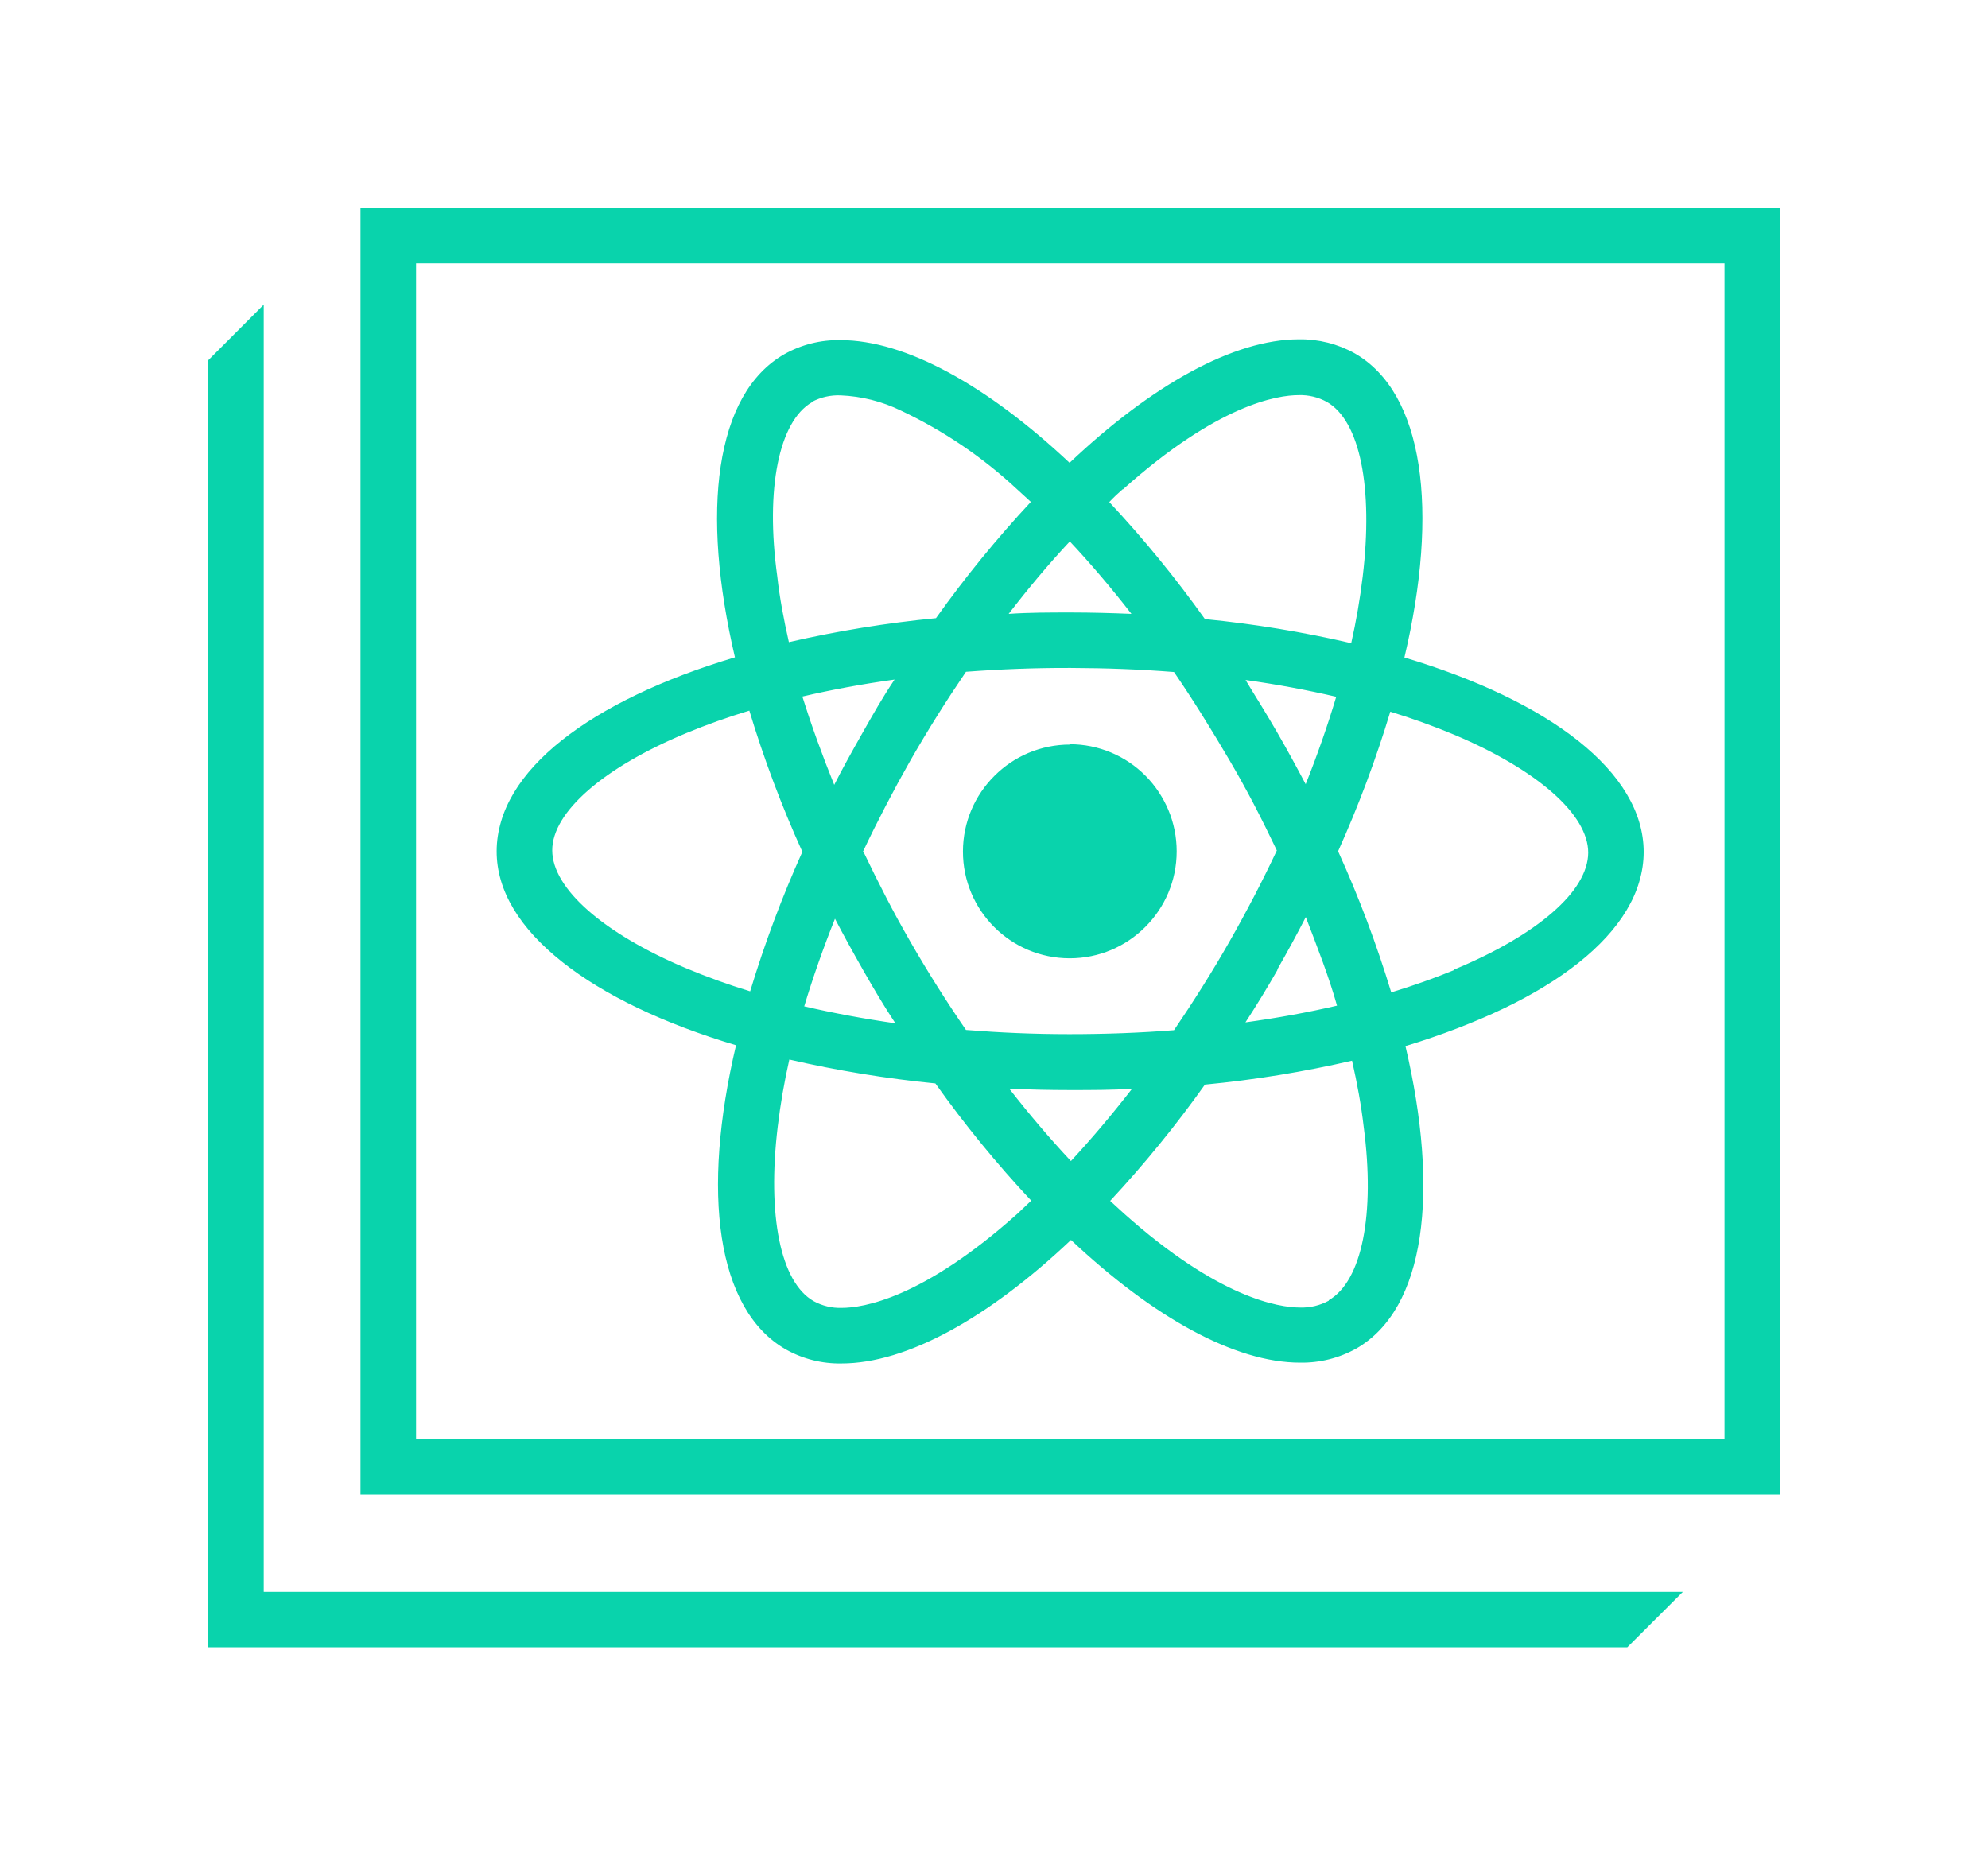
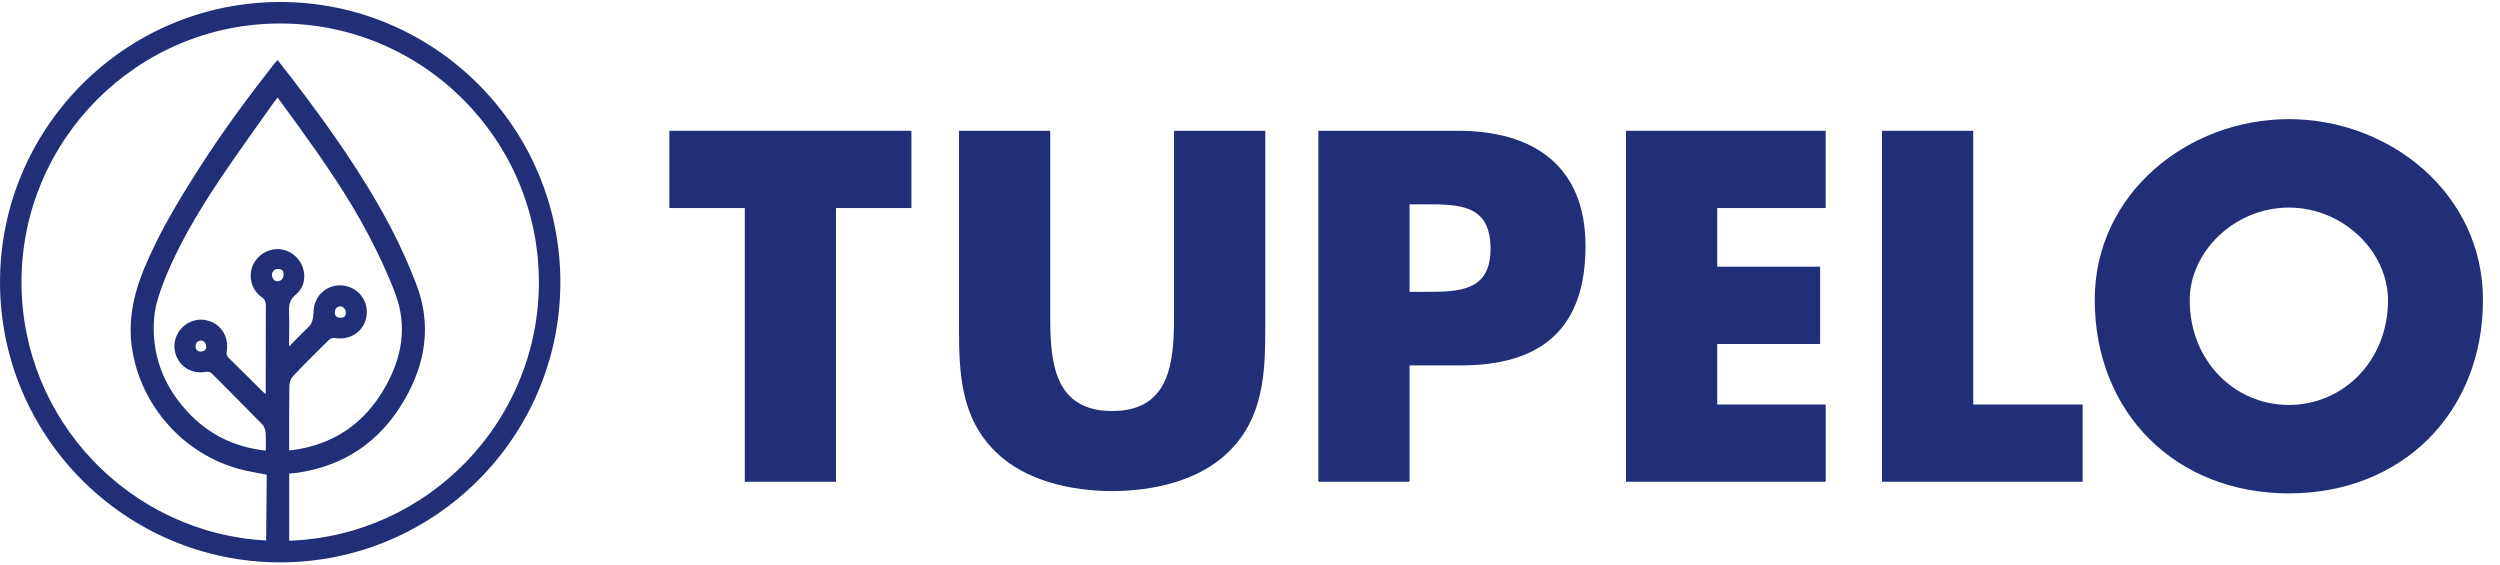
- <svg xmlns="http://www.w3.org/2000/svg" viewBox="0 0 170.96 159.93">
-   <defs>
-     <style>.cls-1{fill:#09d3ac;}</style>
-   </defs>
-   <path class="cls-1" d="M141.35,73.27c0-6.89-8.11-13-20.58-16.73,3-12.67,1.69-22.75-4.28-26.16a9.55,9.55,0,0,0-4.79-1.2c-5.57,0-12.61,3.89-19.72,10.62-7.11-6.68-14.13-10.55-19.69-10.55a9.46,9.46,0,0,0-4.86,1.22c-5.94,3.42-7.17,13.44-4.21,26.05-12.41,3.71-20.48,9.77-20.5,16.63s8.12,13,20.59,16.72c-3,12.68-1.7,22.75,4.28,26.16a9.41,9.41,0,0,0,4.78,1.2c5.58,0,12.62-3.89,19.73-10.62,7.1,6.68,14.12,10.55,19.69,10.55a9.59,9.59,0,0,0,4.86-1.22c5.94-3.42,7.16-13.44,4.21-26C133.27,86.18,141.34,80.12,141.35,73.27ZM96.56,42.06c8.19-7.33,13.31-8.12,15.13-8.12h0a4.71,4.71,0,0,1,2.42.58c2.86,1.63,4,7.38,3.09,15a56.73,56.73,0,0,1-1,5.79,97.7,97.7,0,0,0-12.58-2.07,98.47,98.47,0,0,0-8.24-10.08C95.75,42.79,96.15,42.42,96.56,42.06ZM71.77,78.94c.78,1.5,1.61,3,2.47,4.51S76,86.49,77,88c-2.71-.39-5.34-.88-7.84-1.46C69.86,84,70.75,81.5,71.77,78.94ZM69,59.9c2.53-.59,5.18-1.08,7.93-1.46-1,1.48-1.86,3-2.76,4.59s-1.69,3-2.46,4.52Q70.18,63.65,69,59.9Zm5.21,13.34q1.86-3.93,4.09-7.86c1.5-2.62,3.11-5.17,4.77-7.61,2.91-.22,5.91-.34,9-.33s6,.12,8.89.35c1.66,2.42,3.25,5,4.75,7.55s2.88,5.22,4.12,7.83c-1.23,2.62-2.6,5.25-4.08,7.85s-3.11,5.18-4.77,7.62c-2.91.23-5.91.34-9,.34s-6-.13-8.89-.36c-1.66-2.42-3.26-4.94-4.76-7.55S75.5,75.85,74.25,73.24Zm32.86-14.77c2.72.38,5.35.87,7.84,1.45-.74,2.47-1.62,5-2.64,7.55-.79-1.5-1.61-3-2.48-4.51S108,59.93,107.11,58.47Zm2.76,24.92q1.29-2.27,2.46-4.53c1,2.6,2,5.16,2.7,7.66-2.52.59-5.17,1.07-7.92,1.45Q108.52,85.75,109.87,83.39ZM92,46.56c1.8,1.92,3.57,4,5.3,6.23-1.71-.07-3.46-.12-5.23-.12s-3.58,0-5.33.12C88.45,50.57,90.2,48.48,92,46.56Zm-22.18-12A4.82,4.82,0,0,1,72.29,34a13.11,13.11,0,0,1,5.19,1.31,39.07,39.07,0,0,1,10,6.78l1.17,1.07a98.49,98.49,0,0,0-8.16,10,98.88,98.88,0,0,0-12.65,2.06c-.44-1.94-.8-3.84-1-5.67C65.8,42,67,36.24,69.81,34.6ZM64.53,85.26a58.75,58.75,0,0,1-5.54-2c-7.1-3-11.5-6.85-11.5-10.14S51.91,66,59,63.05a57.63,57.63,0,0,1,5.44-1.94A97.93,97.93,0,0,0,69,73.25,98.72,98.72,0,0,0,64.53,85.26Zm23,19.1c-8.19,7.33-13.31,8.11-15.14,8.11a4.69,4.69,0,0,1-2.42-.58c-2.86-1.63-4-7.38-3.09-15a56.07,56.07,0,0,1,1-5.78,99.51,99.51,0,0,0,12.58,2.06,97.17,97.17,0,0,0,8.24,10.08Zm4.57-4.51c-1.8-1.92-3.57-4-5.31-6.23,1.72.08,3.47.12,5.24.12s3.58,0,5.33-.11C95.63,95.85,93.87,97.93,92.09,99.85Zm22.18,12a4.82,4.82,0,0,1-2.48.59c-1.82,0-7-.8-15.16-8.1l-1.17-1.07a98.44,98.44,0,0,0,8.15-10,97,97,0,0,0,12.66-2.06c.44,1.94.79,3.84,1,5.67C118.27,104.42,117.12,110.18,114.27,111.81Zm10.8-28.44c-1.71.7-3.52,1.35-5.44,1.93a98.54,98.54,0,0,0-4.57-12.14,98.1,98.1,0,0,0,4.49-12,58.75,58.75,0,0,1,5.54,2c7.09,3,11.5,6.85,11.49,10.14S132.17,80.42,125.07,83.37ZM92,82.39a9.18,9.18,0,1,0-9.17-9.19A9.17,9.17,0,0,0,92,82.39ZM31,17.88V128.53H153.07V17.88ZM148.3,123.77H35.78V22.65H148.3Zm-85-33.9c-3,12.68-1.7,22.75,4.28,26.16a9.41,9.41,0,0,0,4.78,1.2c5.58,0,12.62-3.89,19.73-10.62,7.1,6.68,14.12,10.55,19.69,10.55a9.59,9.59,0,0,0,4.86-1.22c5.94-3.42,7.16-13.44,4.21-26,12.41-3.72,20.48-9.78,20.49-16.63s-8.11-13-20.58-16.73c3-12.67,1.69-22.75-4.28-26.16a9.55,9.55,0,0,0-4.79-1.2c-5.57,0-12.61,3.89-19.72,10.62-7.11-6.68-14.13-10.55-19.69-10.55a9.46,9.46,0,0,0-4.86,1.22c-5.94,3.42-7.17,13.44-4.21,26.05-12.41,3.71-20.48,9.77-20.5,16.63S50.84,86.13,63.31,89.87Zm24.21,14.49c-8.19,7.33-13.31,8.11-15.14,8.11a4.69,4.69,0,0,1-2.42-.58c-2.86-1.63-4-7.38-3.09-15a56.07,56.07,0,0,1,1-5.78,99.51,99.51,0,0,0,12.58,2.06,97.17,97.17,0,0,0,8.24,10.08Zm24.79-36.89c-.79-1.5-1.61-3-2.48-4.51s-1.8-3-2.72-4.49c2.72.38,5.35.87,7.84,1.45C114.21,62.39,113.33,64.92,112.31,67.47Zm2.72,19c-2.52.59-5.17,1.07-7.92,1.45q1.41-2.22,2.76-4.58t2.46-4.53C113.37,81.46,114.28,84,115,86.52Zm-5.21-13.35c-1.23,2.62-2.6,5.25-4.08,7.85s-3.11,5.18-4.77,7.62c-2.91.23-5.91.34-9,.34s-6-.13-8.89-.36c-1.66-2.42-3.26-4.94-4.76-7.55s-2.87-5.22-4.12-7.83q1.86-3.93,4.09-7.86c1.5-2.62,3.11-5.17,4.77-7.61,2.91-.22,5.91-.34,9-.33s6,.12,8.89.35c1.66,2.42,3.25,5,4.75,7.55S108.58,70.56,109.82,73.17ZM77,88c-2.71-.39-5.34-.88-7.84-1.46.74-2.46,1.63-5,2.65-7.55.78,1.5,1.61,3,2.47,4.51S76,86.49,77,88ZM74.21,63c-.87,1.5-1.69,3-2.46,4.52Q70.18,63.65,69,59.9c2.53-.59,5.18-1.08,7.93-1.46C76,59.92,75.11,61.45,74.21,63ZM92.09,99.85c-1.8-1.92-3.57-4-5.31-6.23,1.72.08,3.47.12,5.24.12s3.58,0,5.33-.11C95.63,95.85,93.87,97.93,92.09,99.85Zm22.18,12a4.82,4.82,0,0,1-2.48.59c-1.82,0-7-.8-15.16-8.1l-1.17-1.07a98.44,98.44,0,0,0,8.15-10,97,97,0,0,0,12.66-2.06c.44,1.94.79,3.84,1,5.67C118.27,104.42,117.12,110.18,114.27,111.81Zm5.28-50.66a58.75,58.75,0,0,1,5.54,2c7.09,3,11.5,6.85,11.49,10.14s-4.41,7.16-11.51,10.11c-1.71.7-3.52,1.35-5.44,1.93a98.54,98.54,0,0,0-4.57-12.14A98.1,98.1,0,0,0,119.55,61.15Zm-23-19.09c8.19-7.33,13.31-8.12,15.13-8.12h0a4.71,4.71,0,0,1,2.42.58c2.86,1.63,4,7.38,3.09,15a56.73,56.73,0,0,1-1,5.79,97.7,97.7,0,0,0-12.58-2.07,98.47,98.47,0,0,0-8.24-10.08C95.75,42.79,96.15,42.42,96.56,42.06ZM92,46.56c1.8,1.92,3.57,4,5.3,6.23-1.71-.07-3.46-.12-5.23-.12s-3.58,0-5.33.12C88.45,50.57,90.2,48.48,92,46.56Zm-22.18-12A4.82,4.82,0,0,1,72.29,34a13.11,13.11,0,0,1,5.19,1.31,39.07,39.07,0,0,1,10,6.78l1.17,1.07a98.49,98.49,0,0,0-8.16,10,98.88,98.88,0,0,0-12.65,2.06c-.44-1.94-.8-3.84-1-5.67C65.8,42,67,36.24,69.81,34.6ZM59,63.05a57.63,57.63,0,0,1,5.44-1.94A97.93,97.93,0,0,0,69,73.25a98.72,98.72,0,0,0-4.49,12,58.75,58.75,0,0,1-5.54-2c-7.1-3-11.5-6.85-11.5-10.14S51.91,66,59,63.05Zm33,1a9.18,9.18,0,1,0,9.17,9.19A9.17,9.17,0,0,0,92,64Zm0,0a9.18,9.18,0,1,0,9.17,9.19A9.17,9.17,0,0,0,92,64Zm0,0a9.18,9.18,0,1,0,9.17,9.19A9.17,9.17,0,0,0,92,64Zm49.35,9.24c0-6.89-8.11-13-20.58-16.73,3-12.67,1.69-22.75-4.28-26.16a9.55,9.55,0,0,0-4.79-1.2c-5.57,0-12.61,3.89-19.72,10.62-7.11-6.68-14.13-10.55-19.69-10.55a9.46,9.46,0,0,0-4.86,1.22c-5.94,3.42-7.17,13.44-4.21,26.05-12.41,3.71-20.48,9.77-20.5,16.63s8.12,13,20.59,16.72c-3,12.68-1.7,22.75,4.28,26.16a9.41,9.41,0,0,0,4.78,1.2c5.58,0,12.62-3.89,19.73-10.62,7.1,6.68,14.12,10.55,19.69,10.55a9.59,9.59,0,0,0,4.86-1.22c5.94-3.42,7.16-13.44,4.21-26C133.27,86.18,141.34,80.12,141.35,73.27ZM96.56,42.06c8.19-7.33,13.31-8.12,15.13-8.12h0a4.71,4.71,0,0,1,2.42.58c2.86,1.63,4,7.38,3.09,15a56.73,56.73,0,0,1-1,5.79,97.7,97.7,0,0,0-12.58-2.07,98.47,98.47,0,0,0-8.24-10.08C95.75,42.79,96.15,42.42,96.56,42.06ZM71.77,78.94c.78,1.5,1.61,3,2.47,4.51S76,86.49,77,88c-2.71-.39-5.34-.88-7.84-1.46C69.86,84,70.75,81.5,71.77,78.94ZM69,59.9c2.53-.59,5.18-1.08,7.93-1.46-1,1.48-1.86,3-2.76,4.59s-1.69,3-2.46,4.52Q70.18,63.65,69,59.9Zm5.21,13.34q1.86-3.93,4.09-7.86c1.5-2.62,3.11-5.17,4.77-7.61,2.91-.22,5.91-.34,9-.33s6,.12,8.89.35c1.66,2.42,3.25,5,4.75,7.55s2.88,5.22,4.12,7.83c-1.23,2.62-2.6,5.25-4.08,7.85s-3.11,5.18-4.77,7.62c-2.91.23-5.91.34-9,.34s-6-.13-8.89-.36c-1.66-2.42-3.26-4.94-4.76-7.55S75.5,75.85,74.25,73.24Zm32.86-14.77c2.72.38,5.35.87,7.84,1.45-.74,2.47-1.62,5-2.64,7.55-.79-1.5-1.61-3-2.48-4.51S108,59.93,107.11,58.47Zm2.76,24.92q1.29-2.27,2.46-4.53c1,2.6,2,5.16,2.7,7.66-2.52.59-5.17,1.07-7.92,1.45Q108.52,85.75,109.87,83.39ZM92,46.56c1.8,1.92,3.57,4,5.3,6.23-1.71-.07-3.46-.12-5.23-.12s-3.58,0-5.33.12C88.45,50.57,90.2,48.48,92,46.56Zm-22.18-12A4.82,4.82,0,0,1,72.29,34a13.11,13.11,0,0,1,5.19,1.31,39.07,39.07,0,0,1,10,6.78l1.17,1.07a98.49,98.49,0,0,0-8.16,10,98.88,98.88,0,0,0-12.65,2.06c-.44-1.94-.8-3.84-1-5.67C65.8,42,67,36.24,69.81,34.6ZM64.53,85.26a58.75,58.75,0,0,1-5.54-2c-7.1-3-11.5-6.85-11.5-10.14S51.91,66,59,63.05a57.63,57.63,0,0,1,5.44-1.94A97.93,97.93,0,0,0,69,73.25,98.72,98.72,0,0,0,64.53,85.26Zm23,19.1c-8.19,7.33-13.31,8.11-15.14,8.11a4.69,4.69,0,0,1-2.42-.58c-2.86-1.63-4-7.38-3.09-15a56.07,56.07,0,0,1,1-5.78,99.51,99.51,0,0,0,12.58,2.06,97.17,97.17,0,0,0,8.24,10.08Zm4.57-4.51c-1.8-1.92-3.57-4-5.31-6.23,1.72.08,3.47.12,5.24.12s3.58,0,5.33-.11C95.63,95.85,93.87,97.93,92.09,99.85Zm22.18,12a4.82,4.82,0,0,1-2.48.59c-1.82,0-7-.8-15.16-8.1l-1.17-1.07a98.44,98.44,0,0,0,8.15-10,97,97,0,0,0,12.66-2.06c.44,1.94.79,3.84,1,5.67C118.27,104.42,117.12,110.18,114.27,111.81Zm10.8-28.44c-1.71.7-3.52,1.35-5.44,1.93a98.54,98.54,0,0,0-4.57-12.14,98.1,98.1,0,0,0,4.49-12,58.75,58.75,0,0,1,5.54,2c7.09,3,11.5,6.85,11.49,10.14S132.17,80.42,125.07,83.37ZM92,82.39a9.18,9.18,0,1,0-9.17-9.19A9.17,9.17,0,0,0,92,82.39Zm-69.32,54.5V26.2L17.89,31V141.66H139.94l4.78-4.77Z" />
+ <svg xmlns="http://www.w3.org/2000/svg" width="124px" height="28px" viewBox="0 0 124 28" version="1.1">
+   <g id="Selected" stroke="none" stroke-width="1" fill="none" fill-rule="evenodd">
+     <g id="Tupelo---ForDev-" transform="translate(-210, -35)" fill="#212E78" fill-rule="nonzero">
+       <g id="Section-1" transform="translate(-0.765714, 0)">
+         <g id="Nav" transform="translate(210.7657, 35)">
+           <g id="Layer_2-2">
+             <g id="Layer_2">
+               <g id="Group" transform="translate(33.125, 5.875)">
+                 <polygon id="Path" points="8.341 18.02 3.816 18.02 3.816 4.444 0.076 4.444 0.076 0.612 12.082 0.612 12.082 4.444 8.341 4.444 8.341 18.02" />
+                 <path d="M29.633,0.612 L29.633,10.401 C29.633,12.64 29.541,14.857 27.809,16.542 C26.355,17.974 24.069,18.482 22.037,18.482 C20.006,18.482 17.72,17.974 16.265,16.542 C14.534,14.857 14.441,12.64 14.441,10.401 L14.441,0.612 L18.966,0.612 L18.966,9.777 C18.966,12.04 19.128,14.511 22.037,14.511 C24.947,14.511 25.108,12.04 25.108,9.777 L25.108,0.612 L29.633,0.612 Z" id="Path" />
+                 <path d="M32.264,0.612 L39.19,0.612 C42.931,0.612 45.517,2.343 45.517,6.337 C45.517,10.447 43.3,12.248 39.352,12.248 L36.789,12.248 L36.789,18.02 L32.264,18.02 L32.264,0.612 L32.264,0.612 Z M36.789,8.6 L37.551,8.6 C39.19,8.6 40.806,8.6 40.806,6.476 C40.806,4.282 39.306,4.259 37.551,4.259 L36.789,4.259 L36.789,8.6 Z" id="Shape" />
+                 <polygon id="Path" points="52.05 4.444 52.05 7.353 57.153 7.353 57.153 11.186 52.05 11.186 52.05 14.188 57.43 14.188 57.43 18.02 47.525 18.02 47.525 0.612 57.429 0.612 57.429 4.444" />
+                 <polygon id="Path" points="64.748 14.188 70.174 14.188 70.174 18.02 60.223 18.02 60.223 0.612 64.748 0.612" />
+                 <path d="M90.03,8.992 C90.03,14.626 85.989,18.597 80.402,18.597 C74.815,18.597 70.774,14.626 70.774,8.992 C70.774,3.728 75.391,0.034 80.402,0.034 C85.412,0.034 90.03,3.728 90.03,8.992 Z M75.484,9.015 C75.484,12.017 77.701,14.21 80.402,14.21 C83.103,14.21 85.32,12.017 85.32,9.015 C85.32,6.614 83.103,4.421 80.402,4.421 C77.701,4.421 75.484,6.615 75.484,9.015 Z" id="Shape" />
+               </g>
+               <path d="M13.898,0.099 C6.235,0.099 0.001,6.333 0.001,13.996 C0.001,21.659 6.235,27.893 13.898,27.893 C21.56,27.893 27.794,21.659 27.794,13.996 C27.794,6.333 21.56,0.099 13.898,0.099 Z M12.986,14.744 C13.151,14.86 13.186,14.974 13.185,15.155 C13.179,16.605 13.181,18.056 13.181,19.54 C13.12,19.495 13.076,19.47 13.042,19.436 C12.473,18.871 11.909,18.302 11.335,17.742 C11.226,17.636 11.225,17.538 11.247,17.4 C11.368,16.658 10.908,16.001 10.189,15.875 C9.501,15.754 8.832,16.21 8.679,16.904 C8.531,17.577 8.958,18.275 9.635,18.433 C9.817,18.476 10.02,18.477 10.205,18.445 C10.356,18.42 10.443,18.459 10.541,18.558 C11.364,19.389 12.195,20.213 13.011,21.051 C13.105,21.148 13.163,21.312 13.174,21.45 C13.198,21.742 13.182,22.038 13.182,22.352 C11.616,22.181 10.316,21.532 9.276,20.396 C8.077,19.086 7.499,17.533 7.647,15.754 C7.69,15.242 7.843,14.726 8.023,14.241 C8.73,12.338 9.767,10.606 10.887,8.925 C11.752,7.627 12.675,6.367 13.573,5.09 C13.627,5.013 13.688,4.942 13.768,4.838 C14.143,5.351 14.504,5.838 14.858,6.33 C16.088,8.04 17.289,9.773 18.271,11.64 C18.769,12.588 19.229,13.563 19.606,14.563 C20.218,16.184 19.937,17.744 19.092,19.223 C18.065,21.021 16.529,22.063 14.471,22.33 C14.44,22.334 14.409,22.333 14.341,22.336 C14.341,22.225 14.341,22.138 14.341,22.051 C14.343,21.073 14.336,20.095 14.354,19.118 C14.357,18.959 14.43,18.766 14.538,18.652 C15.123,18.036 15.726,17.438 16.332,16.843 C16.392,16.784 16.517,16.75 16.601,16.765 C17.365,16.897 18.048,16.444 18.175,15.707 C18.305,14.959 17.803,14.274 17.046,14.166 C16.308,14.06 15.652,14.575 15.559,15.334 C15.552,15.389 15.558,15.449 15.553,15.501 C15.523,15.882 15.482,16.06 15.25,16.274 C14.954,16.549 14.677,16.846 14.341,17.184 C14.341,17.034 14.341,16.958 14.341,16.882 C14.341,16.409 14.354,15.936 14.335,15.463 C14.322,15.115 14.374,14.855 14.683,14.6 C15.259,14.125 15.209,13.218 14.649,12.705 C14.083,12.187 13.226,12.255 12.727,12.857 C12.254,13.428 12.363,14.305 12.986,14.744 Z M9.963,17.436 C9.815,17.436 9.705,17.366 9.699,17.194 C9.693,17.018 9.807,16.868 10.028,16.896 C10.191,16.972 10.207,17.06 10.227,17.171 C10.258,17.335 10.127,17.435 9.963,17.436 Z M16.608,15.478 C16.611,15.312 16.706,15.217 16.867,15.198 C17.014,15.181 17.148,15.339 17.153,15.48 C17.158,15.633 17.134,15.754 16.885,15.761 C16.637,15.746 16.605,15.625 16.608,15.478 Z M13.767,13.341 C14.039,13.333 14.073,13.48 14.063,13.637 C14.054,13.787 13.985,13.933 13.775,13.95 C13.56,13.967 13.495,13.739 13.486,13.637 C13.478,13.542 13.566,13.349 13.767,13.341 Z M14.345,26.819 L14.345,23.488 C14.431,23.481 14.493,23.476 14.555,23.471 C14.618,23.465 14.682,23.46 14.746,23.451 C17.076,23.107 18.834,21.914 20.028,19.888 C21.118,18.04 21.425,16.098 20.636,14.063 C20.275,13.133 19.868,12.215 19.406,11.331 C18.033,8.704 16.319,6.298 14.524,3.947 C14.279,3.626 14.027,3.31 13.768,2.979 C13.699,3.054 13.653,3.098 13.614,3.147 C12.316,4.797 11.072,6.486 9.937,8.254 C8.891,9.885 7.885,11.539 7.144,13.338 C6.595,14.67 6.316,16.033 6.582,17.486 C7.107,20.356 9.331,22.704 12.177,23.34 C12.524,23.417 12.875,23.475 13.229,23.544 C13.229,23.644 13.231,23.732 13.229,23.82 C13.22,24.444 13.209,25.835 13.2,26.808 C6.448,26.445 1.066,20.837 1.066,13.996 C1.066,6.921 6.822,1.165 13.898,1.165 C20.973,1.165 26.729,6.921 26.729,13.996 C26.729,20.921 21.214,26.582 14.345,26.819 Z" id="Shape" />
+             </g>
+           </g>
+         </g>
+       </g>
+     </g>
+   </g>
</svg>
